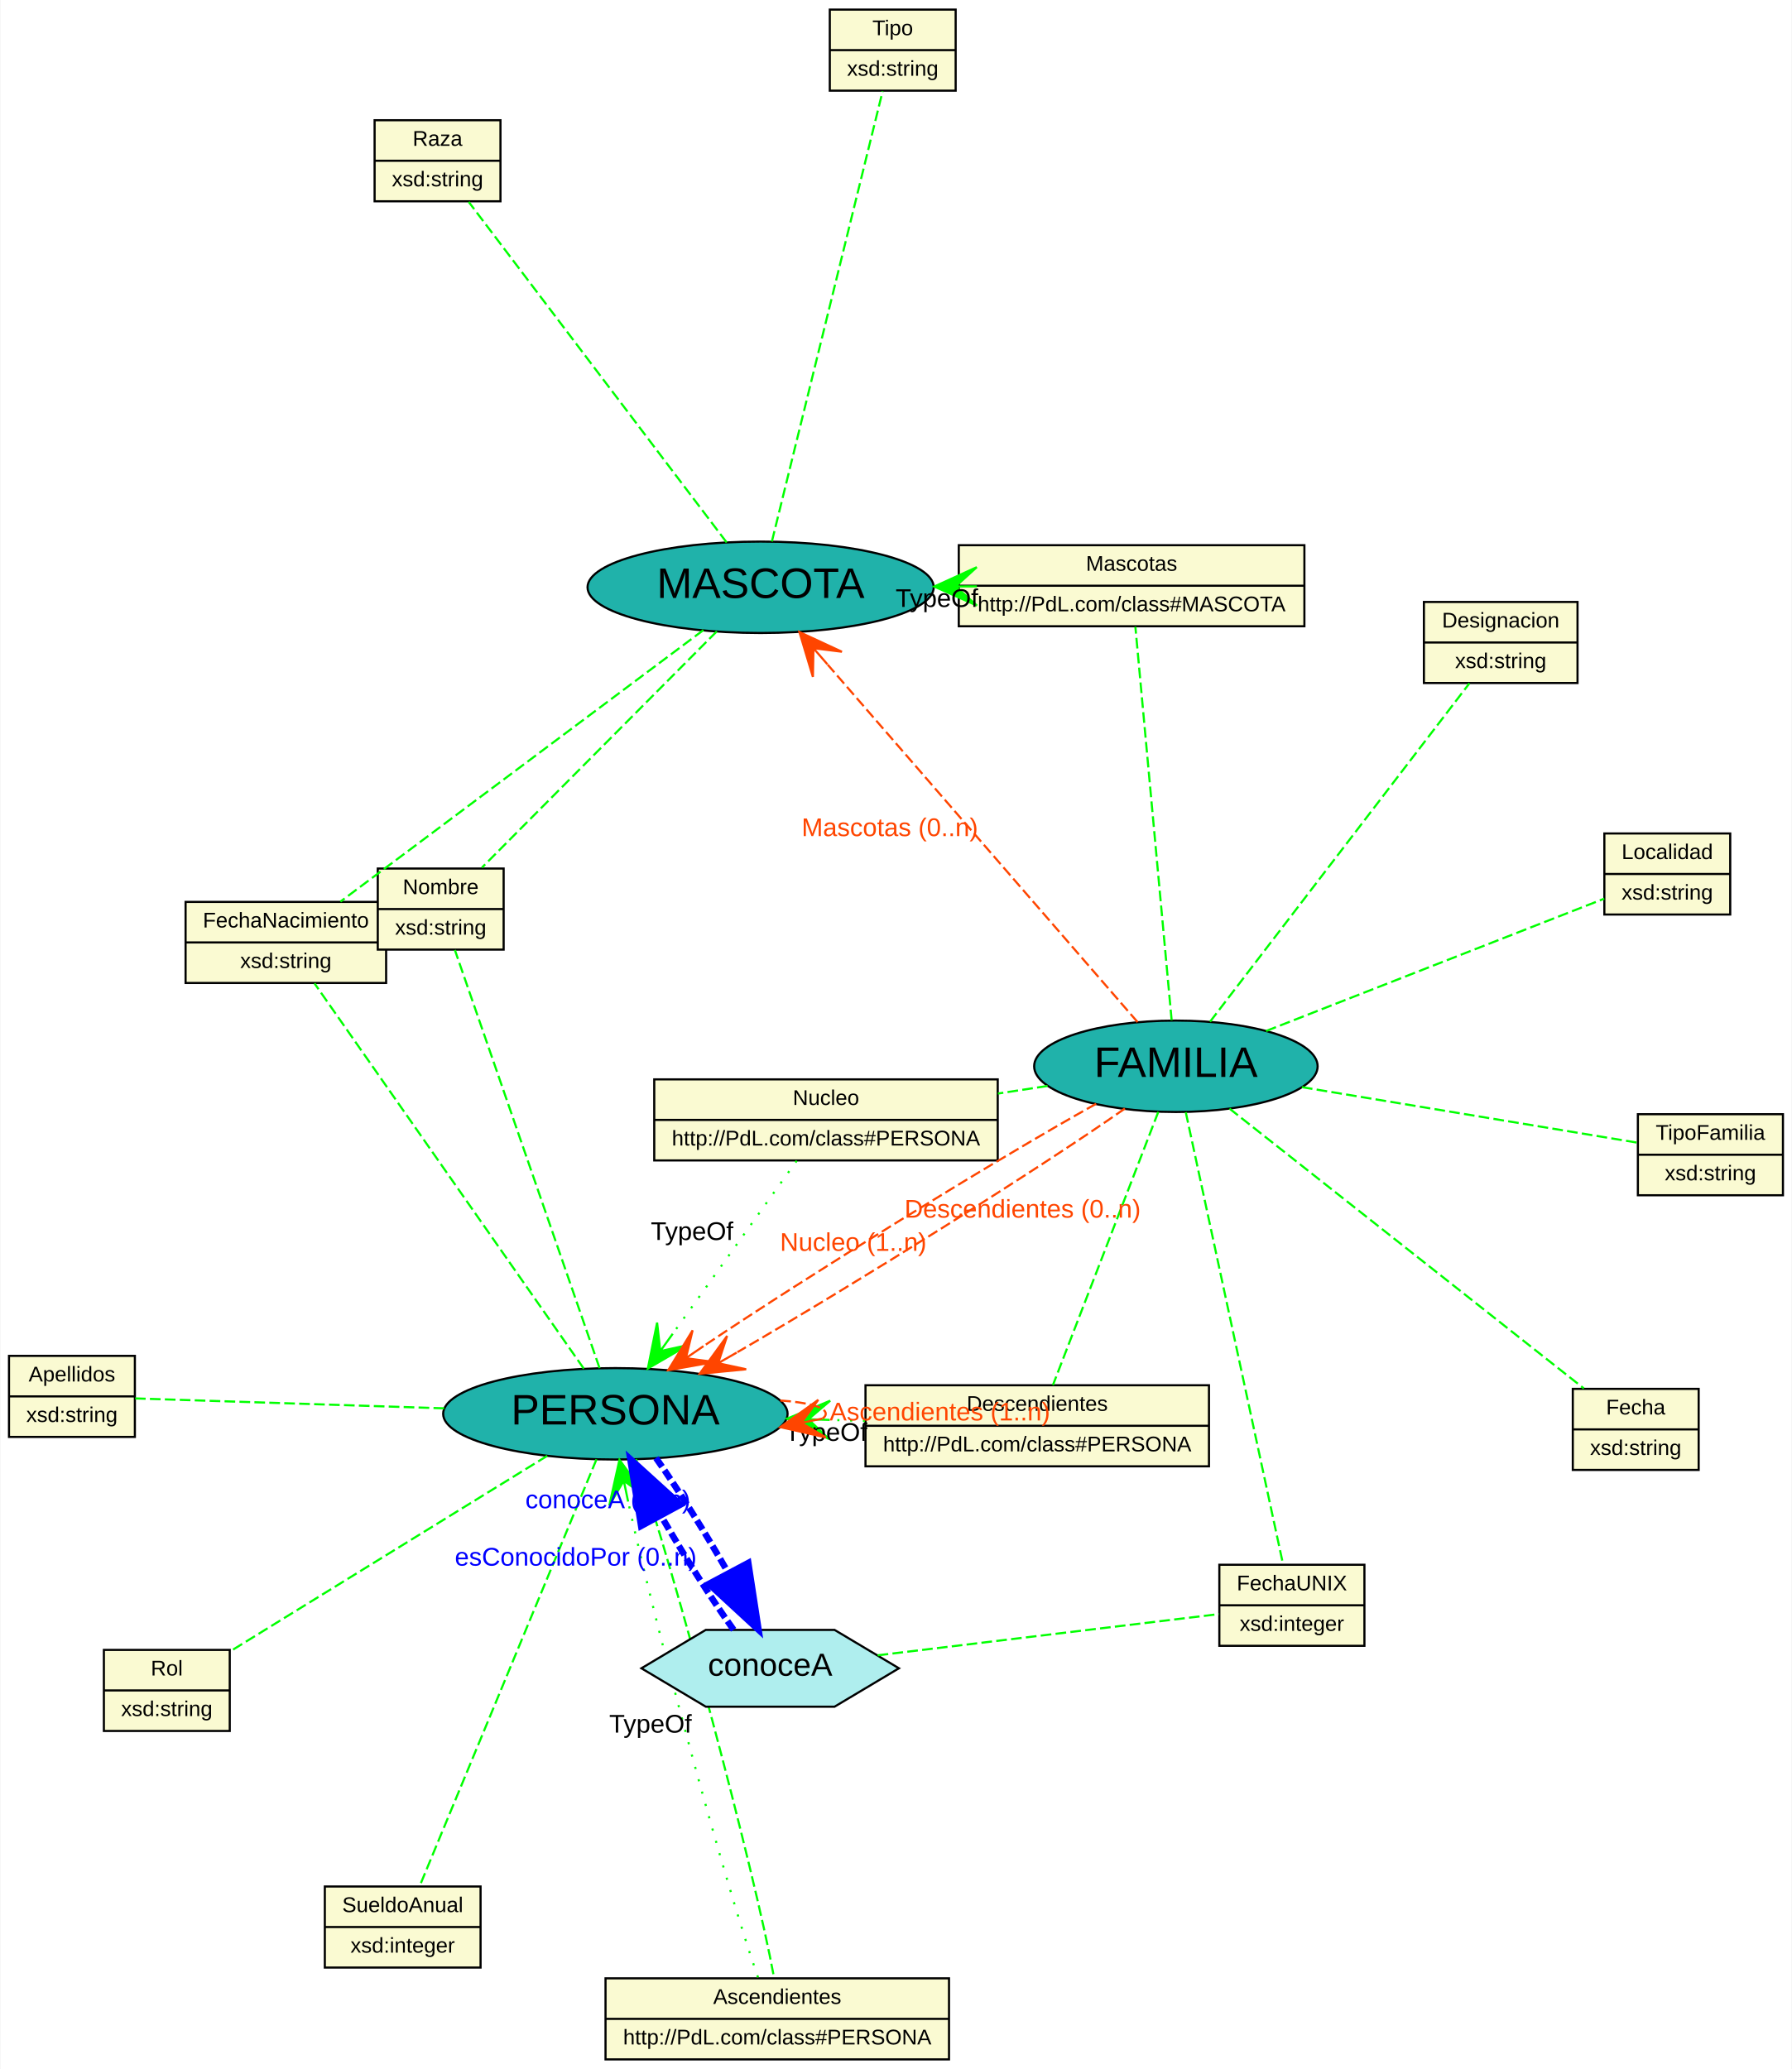
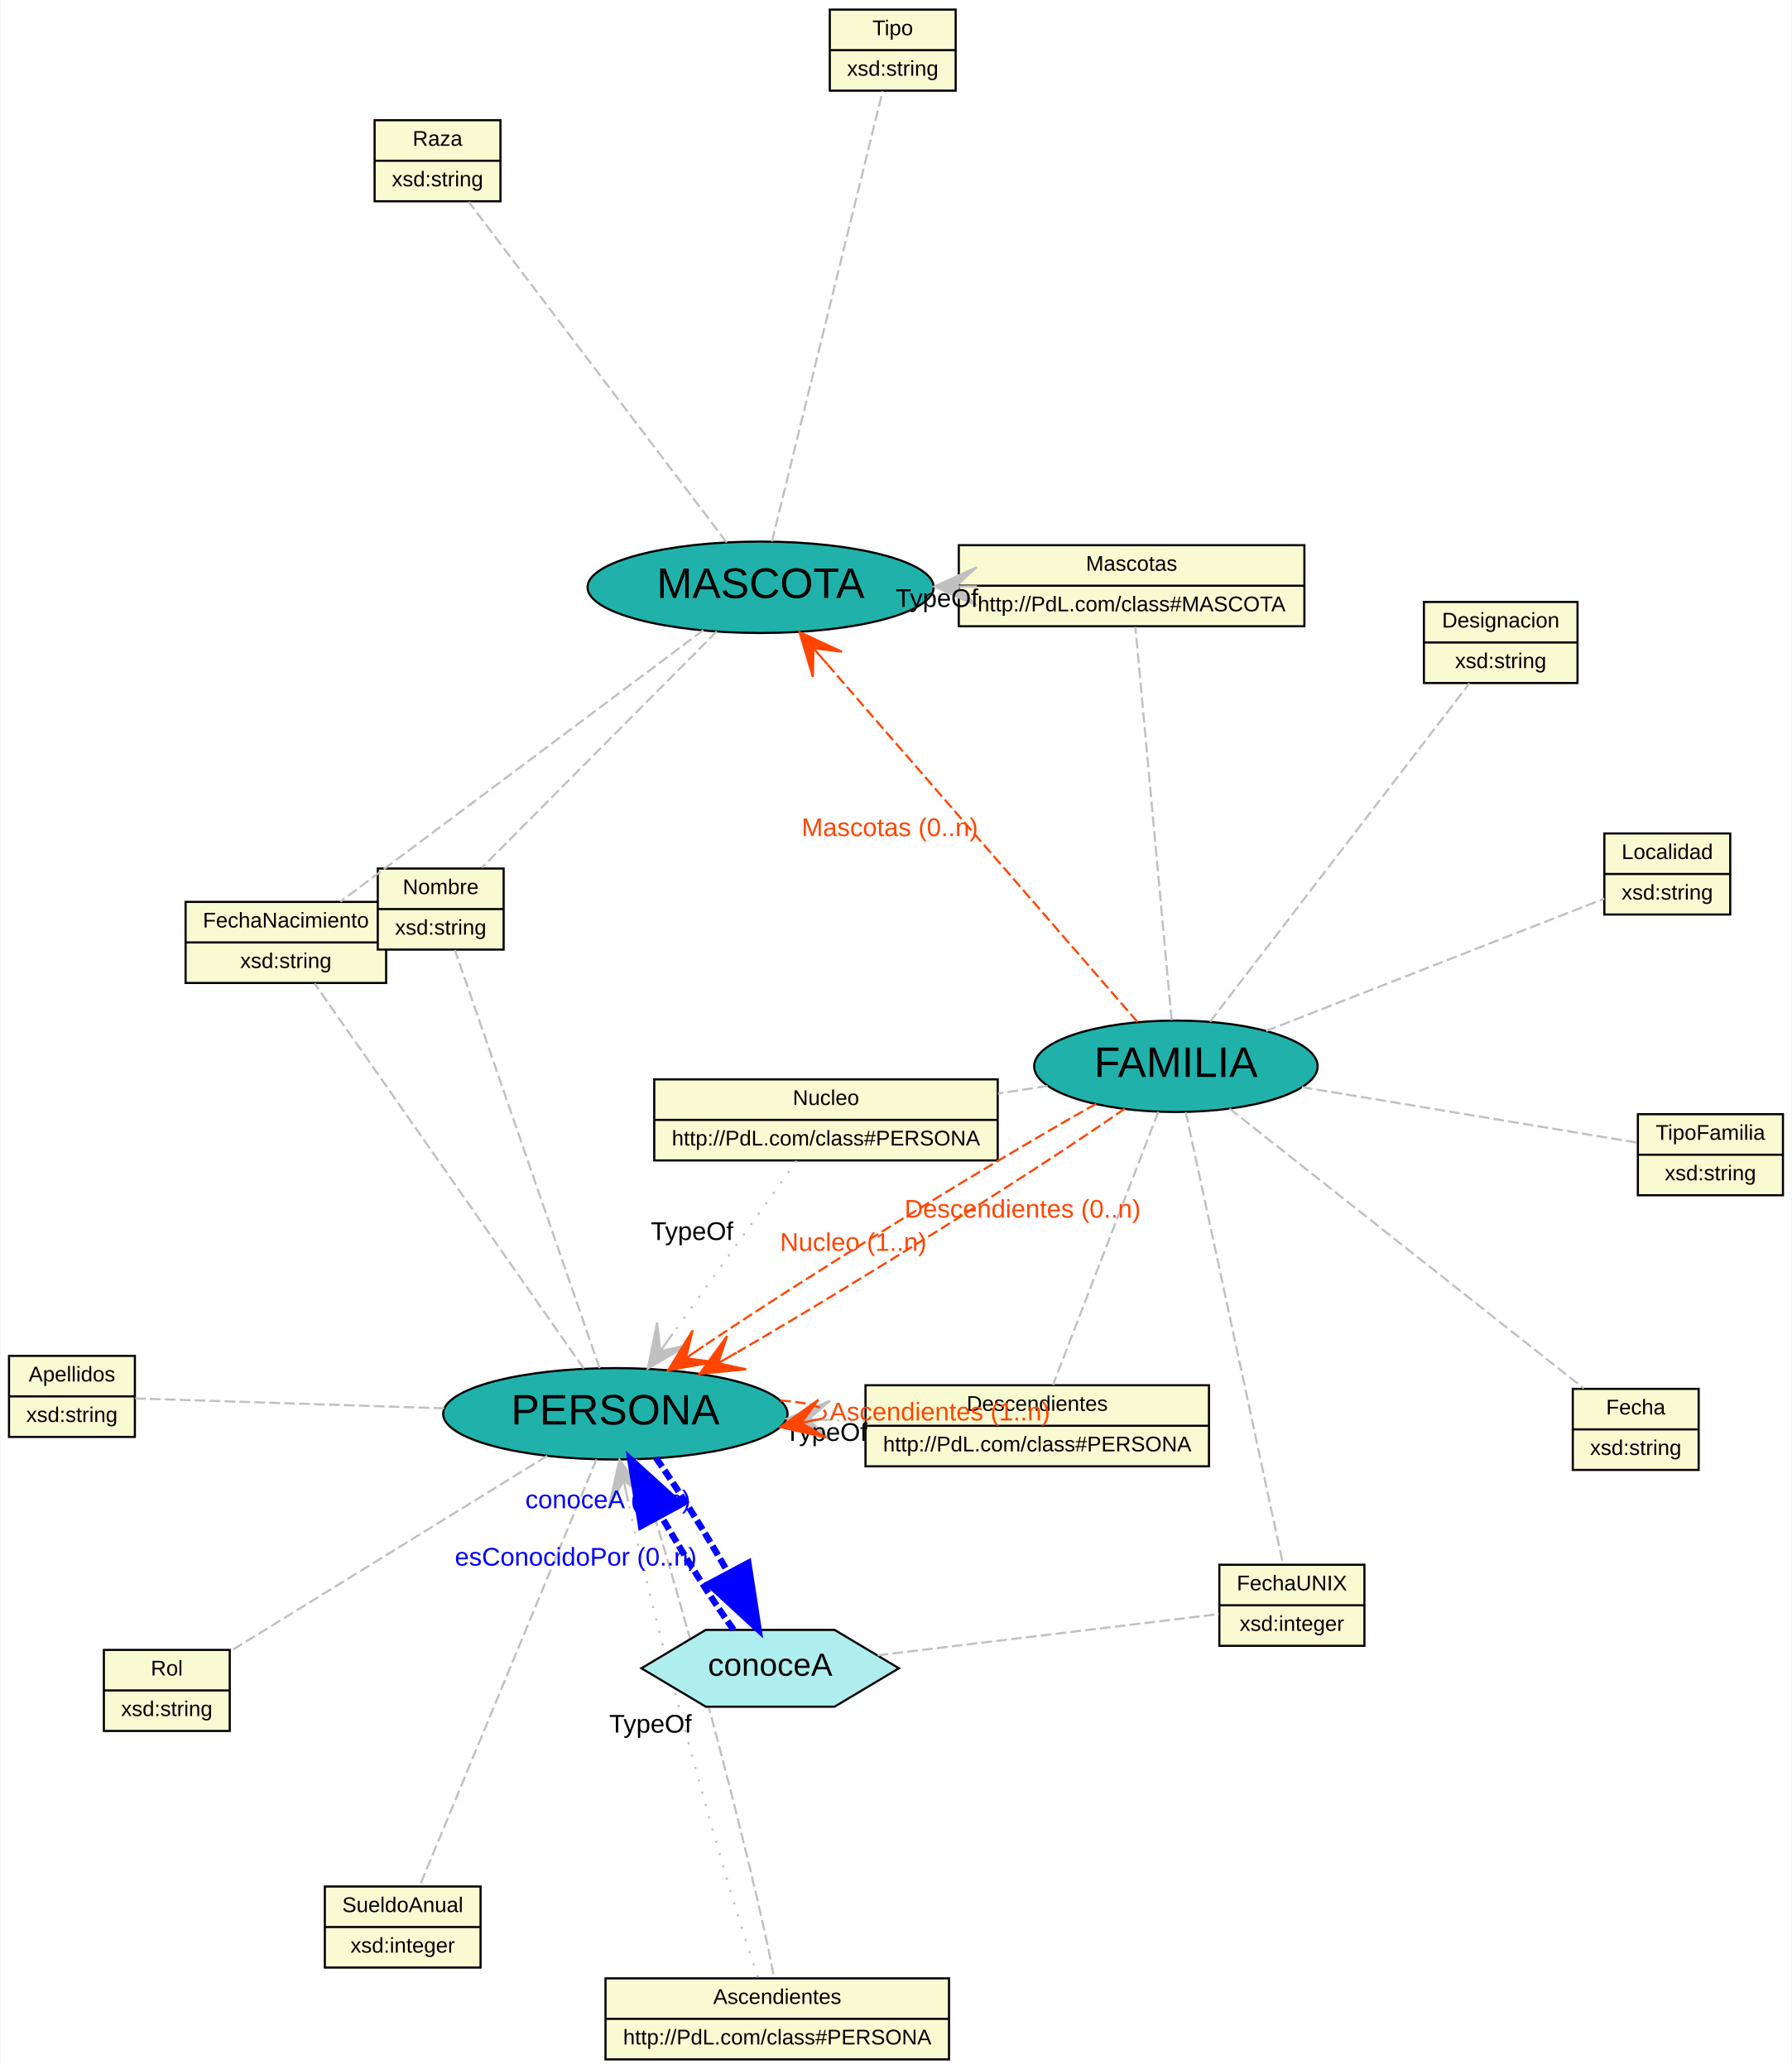
<svg xmlns="http://www.w3.org/2000/svg" width="840pt" height="970pt" viewBox="0.00 0.00 839.51 969.94">
  <g id="graph0" class="graph" transform="scale(1 1) rotate(0) translate(4 965.9376)">
    <polygon fill="#ffffff" stroke="transparent" points="-4,4 -4,-965.938 835.509,-965.938 835.509,4 -4,4" />
    <g id="node1" class="node">
      <polygon fill="#fafad2" stroke="#000000" points="0,-292.314 0,-330.314 59,-330.314 59,-292.314 0,-292.314" />
      <text text-anchor="middle" x="29.5" y="-318.314" font-family="Arial" font-size="10.00" fill="#000000">Apellidos</text>
      <polyline fill="none" stroke="#000000" points="0,-311.314 59,-311.314 " />
      <text text-anchor="middle" x="29.5" y="-299.314" font-family="Arial" font-size="10.00" fill="#000000">xsd:string</text>
    </g>
    <g id="node2" class="node">
      <polygon fill="#fafad2" stroke="#000000" points="445.193,-672.351 445.193,-710.351 607.193,-710.351 607.193,-672.351 445.193,-672.351" />
      <text text-anchor="middle" x="526.193" y="-698.351" font-family="Arial" font-size="10.00" fill="#000000">Mascotas</text>
      <polyline fill="none" stroke="#000000" points="445.193,-691.351 607.193,-691.351 " />
      <text text-anchor="middle" x="526.193" y="-679.351" font-family="Arial" font-size="10.00" fill="#000000">http://PdL.com/class#MASCOTA</text>
    </g>
    <g id="node18" class="node">
      <ellipse fill="#20b2aa" stroke="#000000" cx="352.31" cy="-690.622" rx="81.135" ry="21.429" />
      <text text-anchor="middle" x="352.31" y="-685.622" font-family="Arial" font-size="20.00" fill="#000000">MASCOTA</text>
    </g>
    <g id="edge20" class="edge">
-       <path fill="none" stroke="#00ff00" stroke-dasharray="1,5" d="M445.106,-691.011C444.987,-691.01 444.868,-691.01 444.749,-691.01" />
-       <polygon fill="#00ff00" stroke="#00ff00" points="433.669,-690.963 453.707,-682.047 443.669,-691.005 453.669,-691.047 453.669,-691.047 453.669,-691.047 443.669,-691.005 453.631,-700.047 433.669,-690.963 433.669,-690.963" />
+       <path fill="none" stroke="#c0c0c0" stroke-dasharray="1,5" d="M445.106,-691.011C444.987,-691.01 444.868,-691.01 444.749,-691.01" />
+       <polygon fill="#c0c0c0" stroke="#c0c0c0" points="433.669,-690.963 453.707,-682.047 443.669,-691.005 453.669,-691.047 453.669,-691.047 453.669,-691.047 443.669,-691.005 453.631,-700.047 433.669,-690.963 433.669,-690.963" />
      <text text-anchor="middle" x="434.928" y="-681.41" font-family="Arial" font-size="12.00" fill="#000000">TypeOf</text>
    </g>
    <g id="node3" class="node">
      <polygon fill="#fafad2" stroke="#000000" points="733.001,-276.843 733.001,-314.843 792.001,-314.843 792.001,-276.843 733.001,-276.843" />
      <text text-anchor="middle" x="762.501" y="-302.843" font-family="Arial" font-size="10.00" fill="#000000">Fecha</text>
      <polyline fill="none" stroke="#000000" points="733.001,-295.843 792.001,-295.843 " />
      <text text-anchor="middle" x="762.501" y="-283.843" font-family="Arial" font-size="10.00" fill="#000000">xsd:string</text>
    </g>
    <g id="node4" class="node">
      <polygon fill="#fafad2" stroke="#000000" points="82.772,-505.127 82.772,-543.128 176.772,-543.128 176.772,-505.127 82.772,-505.127" />
      <text text-anchor="middle" x="129.772" y="-531.128" font-family="Arial" font-size="10.00" fill="#000000">FechaNacimiento</text>
      <polyline fill="none" stroke="#000000" points="82.772,-524.128 176.772,-524.128 " />
      <text text-anchor="middle" x="129.772" y="-512.128" font-family="Arial" font-size="10.00" fill="#000000">xsd:string</text>
    </g>
    <g id="node5" class="node">
      <polygon fill="#fafad2" stroke="#000000" points="384.731,-923.438 384.731,-961.438 443.731,-961.438 443.731,-923.438 384.731,-923.438" />
      <text text-anchor="middle" x="414.231" y="-949.438" font-family="Arial" font-size="10.00" fill="#000000">Tipo</text>
      <polyline fill="none" stroke="#000000" points="384.731,-942.438 443.731,-942.438 " />
      <text text-anchor="middle" x="414.231" y="-930.438" font-family="Arial" font-size="10.00" fill="#000000">xsd:string</text>
    </g>
    <g id="node6" class="node">
      <polygon fill="#fafad2" stroke="#000000" points="401.466,-278.535 401.466,-316.535 562.466,-316.535 562.466,-278.535 401.466,-278.535" />
      <text text-anchor="middle" x="481.966" y="-304.535" font-family="Arial" font-size="10.00" fill="#000000">Descendientes</text>
      <polyline fill="none" stroke="#000000" points="401.466,-297.535 562.466,-297.535 " />
      <text text-anchor="middle" x="481.966" y="-285.535" font-family="Arial" font-size="10.00" fill="#000000">http://PdL.com/class#PERSONA</text>
    </g>
    <g id="node17" class="node">
      <ellipse fill="#20b2aa" stroke="#000000" cx="284.225" cy="-303.148" rx="80.721" ry="21.429" />
      <text text-anchor="middle" x="284.225" y="-298.148" font-family="Arial" font-size="20.00" fill="#000000">PERSONA</text>
    </g>
    <g id="edge21" class="edge">
-       <path fill="none" stroke="#00ff00" stroke-dasharray="1,5" d="M401.252,-299.826C395.784,-299.982 390.239,-300.139 384.688,-300.296" />
-       <polygon fill="#00ff00" stroke="#00ff00" points="364.681,-300.864 384.418,-291.3 374.677,-300.581 384.673,-300.297 384.673,-300.297 384.673,-300.297 374.677,-300.581 384.929,-309.293 364.681,-300.864 364.681,-300.864" />
+       <path fill="none" stroke="#c0c0c0" stroke-dasharray="1,5" d="M401.252,-299.826C395.784,-299.982 390.239,-300.139 384.688,-300.296" />
+       <polygon fill="#c0c0c0" stroke="#c0c0c0" points="364.681,-300.864 384.418,-291.3 374.677,-300.581 384.673,-300.297 384.673,-300.297 384.673,-300.297 374.677,-300.581 384.929,-309.293 364.681,-300.864 364.681,-300.864" />
      <text text-anchor="middle" x="382.97" y="-290.461" font-family="Arial" font-size="12.00" fill="#000000">TypeOf</text>
    </g>
    <g id="node7" class="node">
      <polygon fill="#fafad2" stroke="#000000" points="171.369,-871.576 171.369,-909.576 230.369,-909.576 230.369,-871.576 171.369,-871.576" />
      <text text-anchor="middle" x="200.869" y="-897.576" font-family="Arial" font-size="10.00" fill="#000000">Raza</text>
      <polyline fill="none" stroke="#000000" points="171.369,-890.576 230.369,-890.576 " />
      <text text-anchor="middle" x="200.869" y="-878.576" font-family="Arial" font-size="10.00" fill="#000000">xsd:string</text>
    </g>
    <g id="node8" class="node">
      <polygon fill="#fafad2" stroke="#000000" points="747.794,-537.213 747.794,-575.213 806.794,-575.213 806.794,-537.213 747.794,-537.213" />
      <text text-anchor="middle" x="777.294" y="-563.213" font-family="Arial" font-size="10.00" fill="#000000">Localidad</text>
      <polyline fill="none" stroke="#000000" points="747.794,-556.213 806.794,-556.213 " />
      <text text-anchor="middle" x="777.294" y="-544.213" font-family="Arial" font-size="10.00" fill="#000000">xsd:string</text>
    </g>
    <g id="node9" class="node">
      <polygon fill="#fafad2" stroke="#000000" points="44.471,-154.47 44.471,-192.47 103.471,-192.47 103.471,-154.47 44.471,-154.47" />
      <text text-anchor="middle" x="73.971" y="-180.47" font-family="Arial" font-size="10.00" fill="#000000">Rol</text>
      <polyline fill="none" stroke="#000000" points="44.471,-173.47 103.471,-173.47 " />
      <text text-anchor="middle" x="73.971" y="-161.47" font-family="Arial" font-size="10.00" fill="#000000">xsd:string</text>
    </g>
    <g id="node10" class="node">
      <polygon fill="#fafad2" stroke="#000000" points="148.037,-43.554 148.037,-81.554 221.037,-81.554 221.037,-43.554 148.037,-43.554" />
      <text text-anchor="middle" x="184.537" y="-69.554" font-family="Arial" font-size="10.00" fill="#000000">SueldoAnual</text>
      <polyline fill="none" stroke="#000000" points="148.037,-62.554 221.037,-62.554 " />
      <text text-anchor="middle" x="184.537" y="-50.554" font-family="Arial" font-size="10.00" fill="#000000">xsd:integer</text>
    </g>
    <g id="node11" class="node">
      <polygon fill="#fafad2" stroke="#000000" points="567.329,-194.385 567.329,-232.385 635.329,-232.385 635.329,-194.385 567.329,-194.385" />
      <text text-anchor="middle" x="601.329" y="-220.385" font-family="Arial" font-size="10.00" fill="#000000">FechaUNIX</text>
      <polyline fill="none" stroke="#000000" points="567.329,-213.385 635.329,-213.385 " />
      <text text-anchor="middle" x="601.329" y="-201.385" font-family="Arial" font-size="10.00" fill="#000000">xsd:integer</text>
    </g>
    <g id="node12" class="node">
      <polygon fill="#fafad2" stroke="#000000" points="302.447,-421.93 302.447,-459.93 463.447,-459.93 463.447,-421.93 302.447,-421.93" />
      <text text-anchor="middle" x="382.947" y="-447.93" font-family="Arial" font-size="10.00" fill="#000000">Nucleo</text>
      <polyline fill="none" stroke="#000000" points="302.447,-440.93 463.447,-440.93 " />
      <text text-anchor="middle" x="382.947" y="-428.93" font-family="Arial" font-size="10.00" fill="#000000">http://PdL.com/class#PERSONA</text>
    </g>
    <g id="edge22" class="edge">
-       <path fill="none" stroke="#00ff00" stroke-dasharray="1,5" d="M369.22,-421.772C354.254,-400.885 329.931,-366.938 311.131,-340.699" />
-       <polygon fill="#00ff00" stroke="#00ff00" points="299.454,-324.403 318.419,-335.418 305.279,-332.531 311.103,-340.66 311.103,-340.66 311.103,-340.66 305.279,-332.531 303.787,-345.902 299.454,-324.403 299.454,-324.403" />
+       <path fill="none" stroke="#c0c0c0" stroke-dasharray="1,5" d="M369.22,-421.772C354.254,-400.885 329.931,-366.938 311.131,-340.699" />
+       <polygon fill="#c0c0c0" stroke="#c0c0c0" points="299.454,-324.403 318.419,-335.418 305.279,-332.531 311.103,-340.66 311.103,-340.66 311.103,-340.66 305.279,-332.531 303.787,-345.902 299.454,-324.403 299.454,-324.403" />
      <text text-anchor="middle" x="320.175" y="-384.635" font-family="Arial" font-size="12.00" fill="#000000">TypeOf</text>
    </g>
    <g id="node13" class="node">
      <polygon fill="#fafad2" stroke="#000000" points="172.853,-520.772 172.853,-558.772 231.853,-558.772 231.853,-520.772 172.853,-520.772" />
      <text text-anchor="middle" x="202.353" y="-546.772" font-family="Arial" font-size="10.00" fill="#000000">Nombre</text>
      <polyline fill="none" stroke="#000000" points="172.853,-539.772 231.853,-539.772 " />
      <text text-anchor="middle" x="202.353" y="-527.772" font-family="Arial" font-size="10.00" fill="#000000">xsd:string</text>
    </g>
    <g id="node14" class="node">
      <polygon fill="#fafad2" stroke="#000000" points="279.611,-.5 279.611,-38.5 440.611,-38.5 440.611,-.5 279.611,-.5" />
      <text text-anchor="middle" x="360.111" y="-26.5" font-family="Arial" font-size="10.00" fill="#000000">Ascendientes</text>
      <polyline fill="none" stroke="#000000" points="279.611,-19.5 440.611,-19.5 " />
      <text text-anchor="middle" x="360.111" y="-7.5" font-family="Arial" font-size="10.00" fill="#000000">http://PdL.com/class#PERSONA</text>
    </g>
    <g id="edge23" class="edge">
-       <path fill="none" stroke="#00ff00" stroke-dasharray="1,5" d="M351.076,-38.942C335.11,-84.606 303.973,-199.472 290.275,-261.646" />
-       <polygon fill="#00ff00" stroke="#00ff00" points="286.144,-281.591 281.387,-260.182 288.172,-271.799 290.2,-262.007 290.2,-262.007 290.2,-262.007 288.172,-271.799 299.013,-263.832 286.144,-281.591 286.144,-281.591" />
+       <path fill="none" stroke="#c0c0c0" stroke-dasharray="1,5" d="M351.076,-38.942C335.11,-84.606 303.973,-199.472 290.275,-261.646" />
+       <polygon fill="#c0c0c0" stroke="#c0c0c0" points="286.144,-281.591 281.387,-260.182 288.172,-271.799 290.2,-262.007 290.2,-262.007 290.2,-262.007 288.172,-271.799 299.013,-263.832 286.144,-281.591 286.144,-281.591" />
      <text text-anchor="middle" x="300.675" y="-153.694" font-family="Arial" font-size="12.00" fill="#000000">TypeOf</text>
    </g>
    <g id="node15" class="node">
      <polygon fill="#fafad2" stroke="#000000" points="663.215,-645.74 663.215,-683.74 735.215,-683.74 735.215,-645.74 663.215,-645.74" />
      <text text-anchor="middle" x="699.215" y="-671.74" font-family="Arial" font-size="10.00" fill="#000000">Designacion</text>
      <polyline fill="none" stroke="#000000" points="663.215,-664.74 735.215,-664.74 " />
      <text text-anchor="middle" x="699.215" y="-652.74" font-family="Arial" font-size="10.00" fill="#000000">xsd:string</text>
    </g>
    <g id="node16" class="node">
      <polygon fill="#fafad2" stroke="#000000" points="763.509,-405.603 763.509,-443.603 831.509,-443.603 831.509,-405.603 763.509,-405.603" />
      <text text-anchor="middle" x="797.509" y="-431.603" font-family="Arial" font-size="10.00" fill="#000000">TipoFamilia</text>
      <polyline fill="none" stroke="#000000" points="763.509,-424.603 831.509,-424.603 " />
      <text text-anchor="middle" x="797.509" y="-412.603" font-family="Arial" font-size="10.00" fill="#000000">xsd:string</text>
    </g>
    <g id="edge2" class="edge">
-       <path fill="none" stroke="#00ff00" stroke-dasharray="5,2" d="M203.978,-305.721C154.688,-307.301 94.437,-309.232 59.179,-310.363" />
+       <path fill="none" stroke="#c0c0c0" stroke-dasharray="5,2" d="M203.978,-305.721C154.688,-307.301 94.437,-309.232 59.179,-310.363" />
    </g>
    <g id="edge4" class="edge">
-       <path fill="none" stroke="#00ff00" stroke-dasharray="5,2" d="M269.416,-324.336C239.44,-367.223 171.992,-463.722 143.206,-504.908" />
+       <path fill="none" stroke="#c0c0c0" stroke-dasharray="5,2" d="M269.416,-324.336C239.44,-367.223 171.992,-463.722 143.206,-504.908" />
    </g>
    <g id="edge3" class="edge">
-       <path fill="none" stroke="#00ff00" stroke-dasharray="5,2" d="M252.292,-283.453C211.855,-258.512 142.734,-215.881 103.483,-191.671" />
+       <path fill="none" stroke="#c0c0c0" stroke-dasharray="5,2" d="M252.292,-283.453C211.855,-258.512 142.734,-215.881 103.483,-191.671" />
    </g>
    <g id="edge5" class="edge">
-       <path fill="none" stroke="#00ff00" stroke-dasharray="5,2" d="M275.379,-281.797C256.175,-235.45 210.922,-126.233 192.525,-81.831" />
+       <path fill="none" stroke="#c0c0c0" stroke-dasharray="5,2" d="M275.379,-281.797C256.175,-235.45 210.922,-126.233 192.525,-81.831" />
    </g>
    <g id="edge1" class="edge">
-       <path fill="none" stroke="#00ff00" stroke-dasharray="5,2" d="M276.815,-324.564C260.992,-370.297 224.112,-476.885 208.996,-520.573" />
+       <path fill="none" stroke="#c0c0c0" stroke-dasharray="5,2" d="M276.815,-324.564C260.992,-370.297 224.112,-476.885 208.996,-520.573" />
    </g>
    <g id="edge6" class="edge">
-       <path fill="none" stroke="#00ff00" stroke-dasharray="5,2" d="M293.892,-281.884C312.267,-228.581 349.25,-89.953 358.611,-38.808" />
+       <path fill="none" stroke="#c0c0c0" stroke-dasharray="5,2" d="M293.892,-281.884C312.267,-228.581 349.25,-89.953 358.611,-38.808" />
    </g>
    <g id="edge24" class="edge">
      <path fill="none" stroke="#ff4500" stroke-dasharray="5,2" d="M361.535,-309.393C374.16,-308.499 382.836,-306.418 382.836,-303.148 382.836,-302.331 382.293,-301.587 381.283,-300.918" />
      <polygon fill="#ff4500" stroke="#ff4500" points="361.535,-296.903 382.928,-292.069 371.335,-298.896 381.134,-300.888 381.134,-300.888 381.134,-300.888 371.335,-298.896 379.341,-309.708 361.535,-296.903 361.535,-296.903" />
      <text text-anchor="middle" x="436.336" y="-300.048" font-family="Arial" font-size="12.00" fill="#ff4500">Ascendientes (1..n) </text>
    </g>
    <g id="node20" class="node">
      <polygon fill="#afeeee" stroke="#000000" points="417.141,-183.85 386.962,-201.85 326.604,-201.85 296.426,-183.85 326.604,-165.85 386.962,-165.85 417.141,-183.85" />
      <text text-anchor="middle" x="356.783" y="-180.35" font-family="Arial" font-size="15.00" fill="#000000">conoceA</text>
    </g>
    <g id="edge28" class="edge">
      <path fill="none" stroke="#0000ff" stroke-width="3" stroke-dasharray="5,2" d="M303.263,-282.439C313.746,-267.575 326.615,-247.028 337.171,-228.525" />
      <polygon fill="#0000ff" stroke="#0000ff" stroke-width="3" points="346.54,-233.27 351.364,-201.854 328.001,-223.405 346.54,-233.27" />
      <text text-anchor="middle" x="280.717" y="-258.882" font-family="Arial" font-size="12.00" fill="#0000ff">conoceA (0..n)</text>
    </g>
    <g id="edge10" class="edge">
-       <path fill="none" stroke="#00ff00" stroke-dasharray="5,2" d="M325.467,-670.539C282.232,-638.192 197.741,-574.979 155.336,-543.253" />
+       <path fill="none" stroke="#c0c0c0" stroke-dasharray="5,2" d="M325.467,-670.539C282.232,-638.192 197.741,-574.979 155.336,-543.253" />
    </g>
    <g id="edge7" class="edge">
-       <path fill="none" stroke="#00ff00" stroke-dasharray="5,2" d="M357.59,-712.092C369.464,-760.38 398.122,-876.928 409.479,-923.116" />
+       <path fill="none" stroke="#c0c0c0" stroke-dasharray="5,2" d="M357.59,-712.092C369.464,-760.38 398.122,-876.928 409.479,-923.116" />
    </g>
    <g id="edge9" class="edge">
-       <path fill="none" stroke="#00ff00" stroke-dasharray="5,2" d="M336.39,-711.643C306.849,-750.647 243.968,-833.671 215.46,-871.311" />
+       <path fill="none" stroke="#c0c0c0" stroke-dasharray="5,2" d="M336.39,-711.643C306.849,-750.647 243.968,-833.671 215.46,-871.311" />
    </g>
    <g id="edge8" class="edge">
-       <path fill="none" stroke="#00ff00" stroke-dasharray="5,2" d="M331.774,-669.963C302.737,-640.753 250.063,-587.766 221.692,-559.226" />
+       <path fill="none" stroke="#c0c0c0" stroke-dasharray="5,2" d="M331.774,-669.963C302.737,-640.753 250.063,-587.766 221.692,-559.226" />
    </g>
    <g id="node19" class="node">
      <ellipse fill="#20b2aa" stroke="#000000" cx="546.957" cy="-466.067" rx="66.436" ry="21.429" />
      <text text-anchor="middle" x="546.957" y="-461.067" font-family="Arial" font-size="20.00" fill="#000000">FAMILIA</text>
    </g>
    <g id="edge18" class="edge">
-       <path fill="none" stroke="#00ff00" stroke-dasharray="5,2" d="M544.966,-487.669C540.926,-531.5 531.823,-630.265 527.97,-672.073" />
+       <path fill="none" stroke="#c0c0c0" stroke-dasharray="5,2" d="M544.966,-487.669C540.926,-531.5 531.823,-630.265 527.97,-672.073" />
    </g>
    <g id="edge12" class="edge">
-       <path fill="none" stroke="#00ff00" stroke-dasharray="5,2" d="M572.105,-446.207C613.86,-413.231 696.969,-347.596 738.175,-315.054" />
+       <path fill="none" stroke="#c0c0c0" stroke-dasharray="5,2" d="M572.105,-446.207C613.86,-413.231 696.969,-347.596 738.175,-315.054" />
    </g>
    <g id="edge17" class="edge">
-       <path fill="none" stroke="#00ff00" stroke-dasharray="5,2" d="M538.726,-444.723C525.952,-411.596 501.554,-348.329 489.33,-316.63" />
+       <path fill="none" stroke="#c0c0c0" stroke-dasharray="5,2" d="M538.726,-444.723C525.952,-411.596 501.554,-348.329 489.33,-316.63" />
    </g>
    <g id="edge13" class="edge">
-       <path fill="none" stroke="#00ff00" stroke-dasharray="5,2" d="M589.205,-482.602C635.181,-500.595 707.495,-528.896 747.749,-544.65" />
+       <path fill="none" stroke="#c0c0c0" stroke-dasharray="5,2" d="M589.205,-482.602C635.181,-500.595 707.495,-528.896 747.749,-544.65" />
    </g>
    <g id="edge11" class="edge">
-       <path fill="none" stroke="#00ff00" stroke-dasharray="5,2" d="M551.593,-444.524C562.045,-395.95 587.308,-278.544 597.23,-232.432" />
+       <path fill="none" stroke="#c0c0c0" stroke-dasharray="5,2" d="M551.593,-444.524C562.045,-395.95 587.308,-278.544 597.23,-232.432" />
    </g>
    <g id="edge16" class="edge">
-       <path fill="none" stroke="#00ff00" stroke-dasharray="5,2" d="M486.817,-456.85C479.229,-455.687 471.371,-454.483 463.531,-453.281" />
+       <path fill="none" stroke="#c0c0c0" stroke-dasharray="5,2" d="M486.817,-456.85C479.229,-455.687 471.371,-454.483 463.531,-453.281" />
    </g>
    <g id="edge15" class="edge">
-       <path fill="none" stroke="#00ff00" stroke-dasharray="5,2" d="M562.964,-486.953C592.664,-525.708 655.884,-608.2 684.545,-645.598" />
+       <path fill="none" stroke="#c0c0c0" stroke-dasharray="5,2" d="M562.964,-486.953C592.664,-525.708 655.884,-608.2 684.545,-645.598" />
    </g>
    <g id="edge14" class="edge">
-       <path fill="none" stroke="#00ff00" stroke-dasharray="5,2" d="M606.017,-456.293C655.062,-448.177 723.109,-436.916 763.494,-430.232" />
+       <path fill="none" stroke="#c0c0c0" stroke-dasharray="5,2" d="M606.017,-456.293C655.062,-448.177 723.109,-436.916 763.494,-430.232" />
    </g>
    <g id="edge25" class="edge">
      <path fill="none" stroke="#ff4500" stroke-dasharray="5,2" d="M523.041,-446.244C482.216,-417.623 398.133,-364.956 341.429,-332.046" />
      <polygon fill="#ff4500" stroke="#ff4500" points="323.71,-321.908 345.539,-324.029 332.39,-326.875 341.07,-331.841 341.07,-331.841 341.07,-331.841 332.39,-326.875 336.6,-339.652 323.71,-321.908 323.71,-321.908" />
      <text text-anchor="middle" x="395.735" y="-379.545" font-family="Arial" font-size="12.00" fill="#ff4500">Nucleo (1..n) </text>
    </g>
    <g id="edge26" class="edge">
      <path fill="none" stroke="#ff4500" stroke-dasharray="5,2" d="M509.56,-448.478C460.899,-421.243 376.215,-368.903 325.655,-334.957" />
      <polygon fill="#ff4500" stroke="#ff4500" points="309.005,-323.576 330.595,-327.432 317.261,-329.219 325.516,-334.862 325.516,-334.862 325.516,-334.862 317.261,-329.219 320.437,-342.292 309.005,-323.576 309.005,-323.576" />
      <text text-anchor="middle" x="475.107" y="-395.118" font-family="Arial" font-size="12.00" fill="#ff4500">Descendientes (0..n) </text>
    </g>
    <g id="edge27" class="edge">
      <path fill="none" stroke="#ff4500" stroke-dasharray="5,2" d="M528.994,-486.791C495.908,-524.96 424.96,-606.81 383.742,-654.361" />
      <polygon fill="#ff4500" stroke="#ff4500" points="370.513,-669.623 376.812,-648.615 377.063,-662.066 383.613,-654.51 383.613,-654.51 383.613,-654.51 377.063,-662.066 390.414,-660.405 370.513,-669.623 370.513,-669.623" />
      <text text-anchor="middle" x="412.868" y="-573.976" font-family="Arial" font-size="12.00" fill="#ff4500">Mascotas (0..n) </text>
    </g>
    <g id="edge19" class="edge">
-       <path fill="none" stroke="#00ff00" stroke-dasharray="5,2" d="M407.157,-189.934C454.975,-195.709 525.547,-204.233 567.14,-209.256" />
+       <path fill="none" stroke="#c0c0c0" stroke-dasharray="5,2" d="M407.157,-189.934C454.975,-195.709 525.547,-204.233 567.14,-209.256" />
    </g>
    <g id="edge29" class="edge">
      <path fill="none" stroke="#0000ff" stroke-width="3" stroke-dasharray="5,2" d="M339.645,-201.894C329.432,-216.088 316.522,-236.489 305.674,-255.275" />
      <polygon fill="#0000ff" stroke="#0000ff" stroke-width="3" points="296.285,-250.561 291.207,-281.937 314.743,-260.576 296.285,-250.561" />
      <text text-anchor="middle" x="265.659" y="-231.984" font-family="Arial" font-size="12.00" fill="#0000ff">esConocidoPor (0..n)</text>
    </g>
  </g>
</svg>
